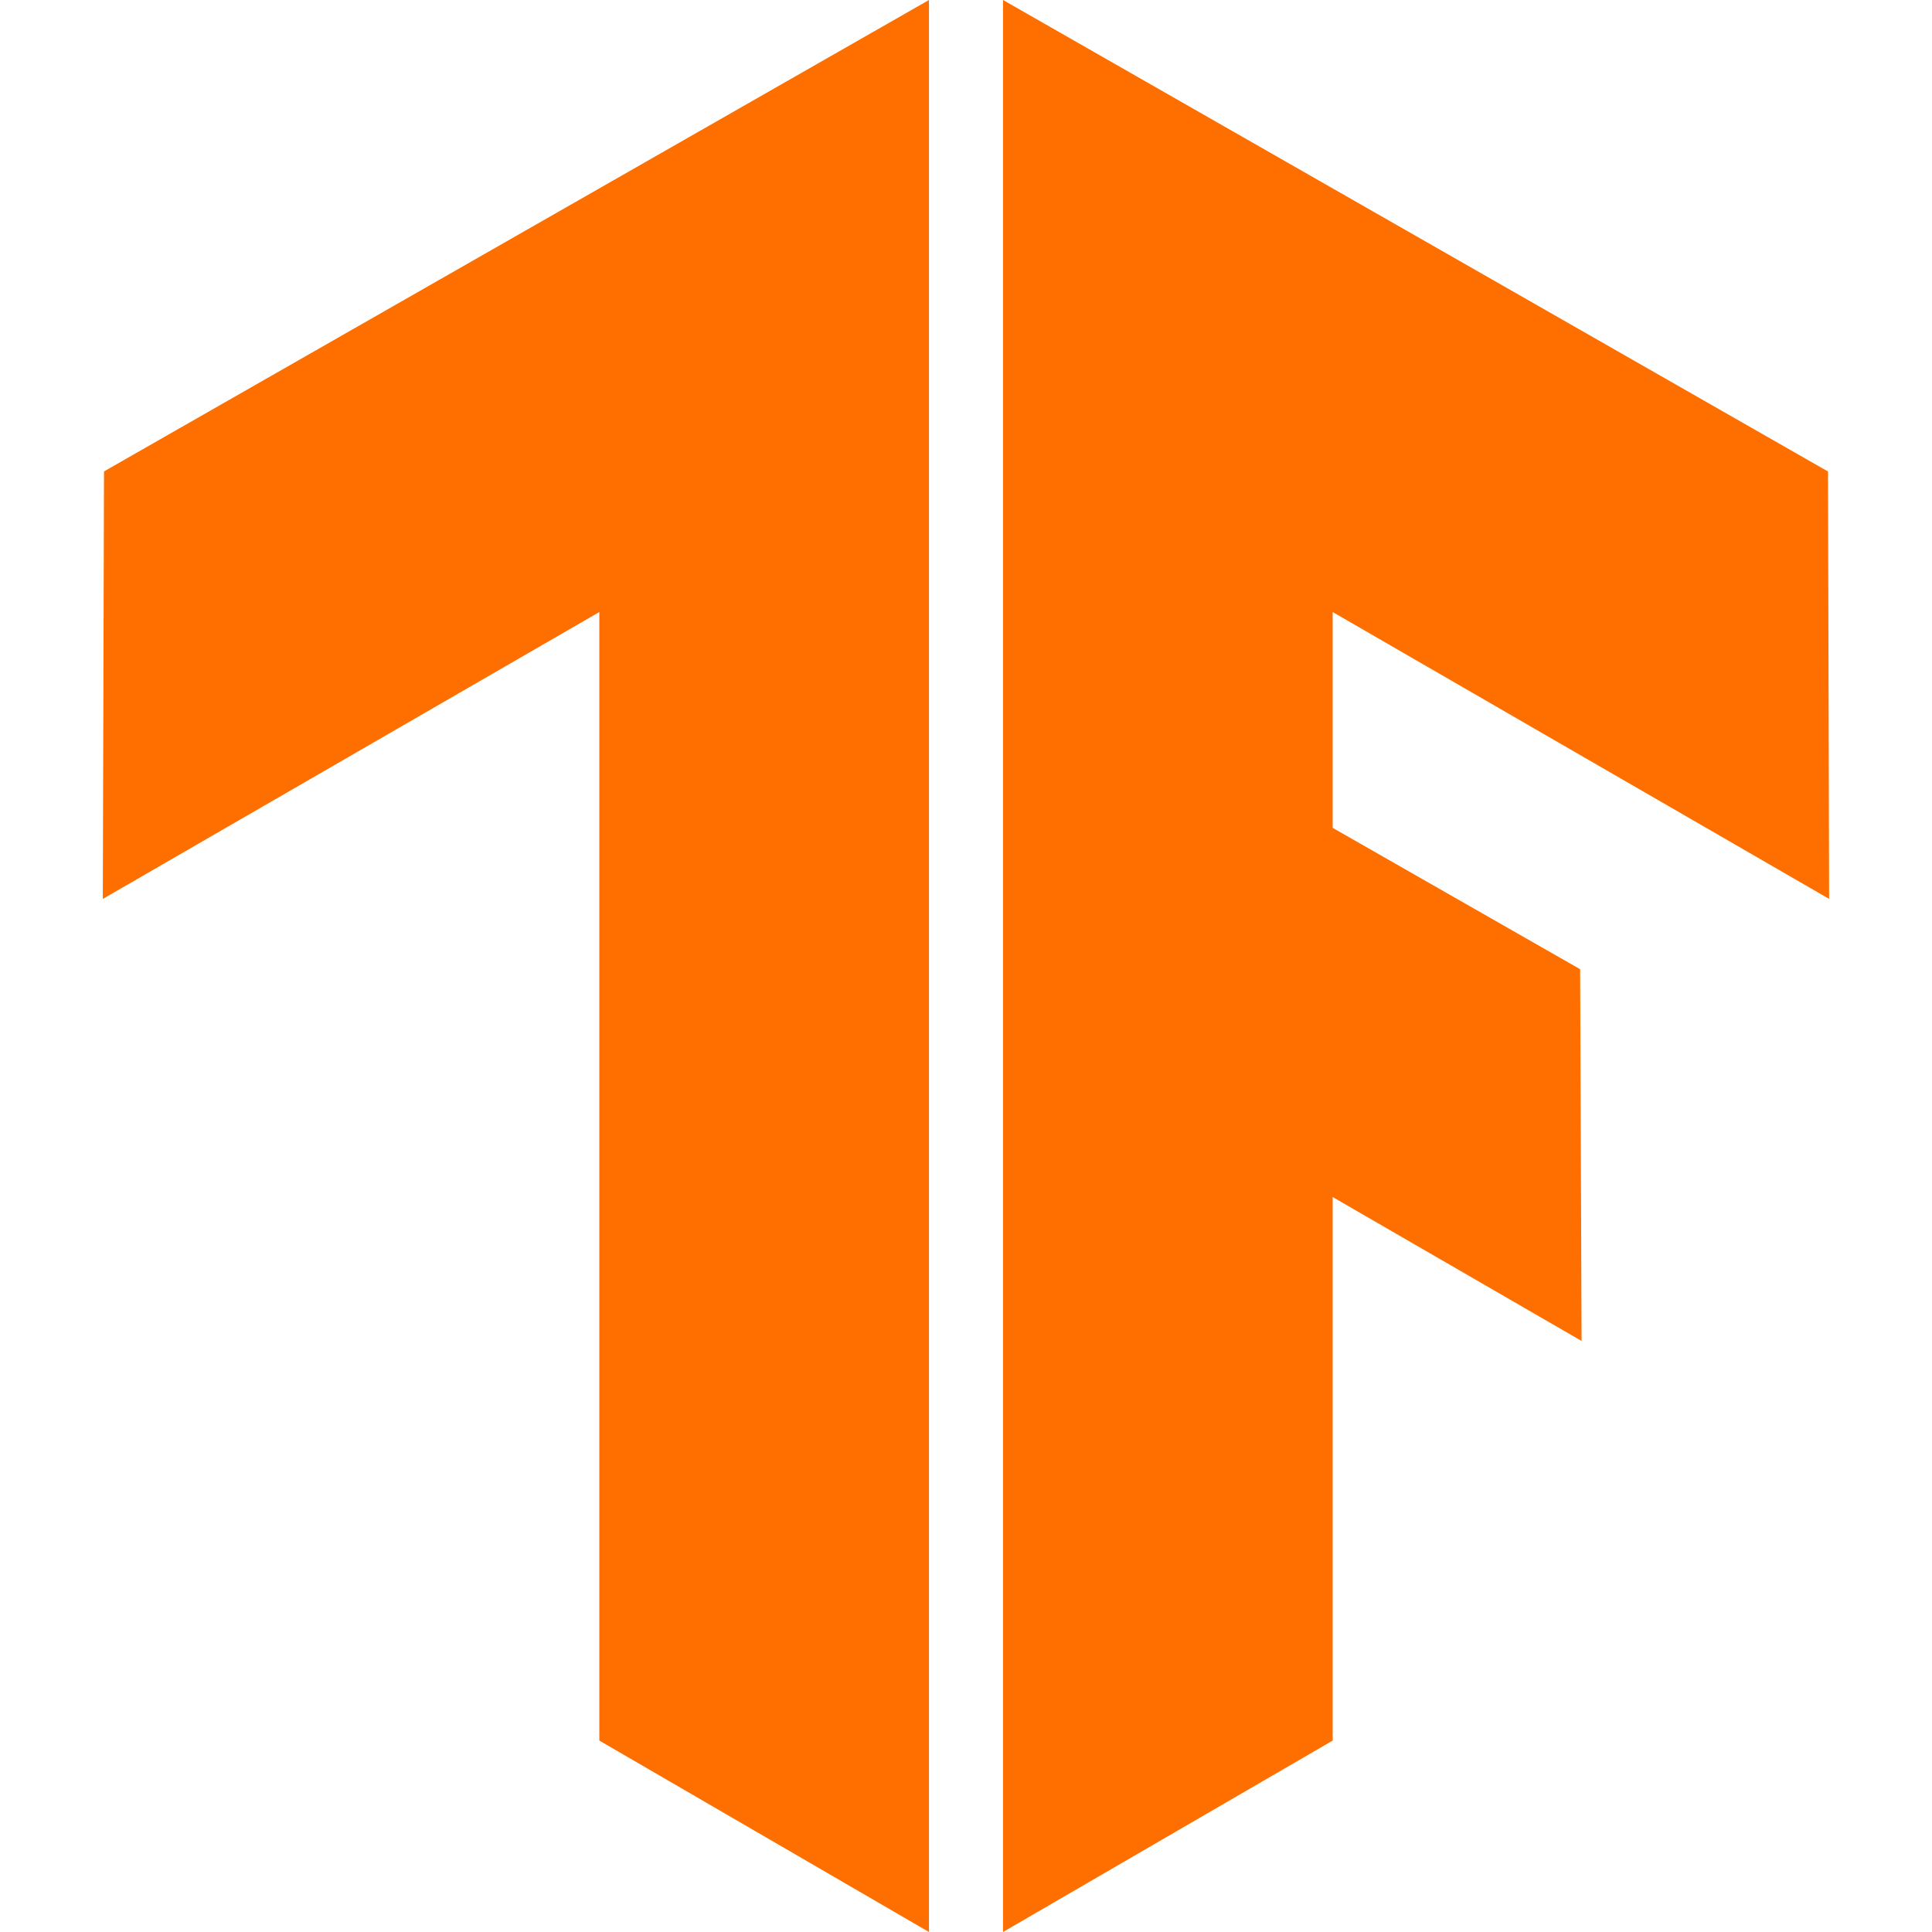
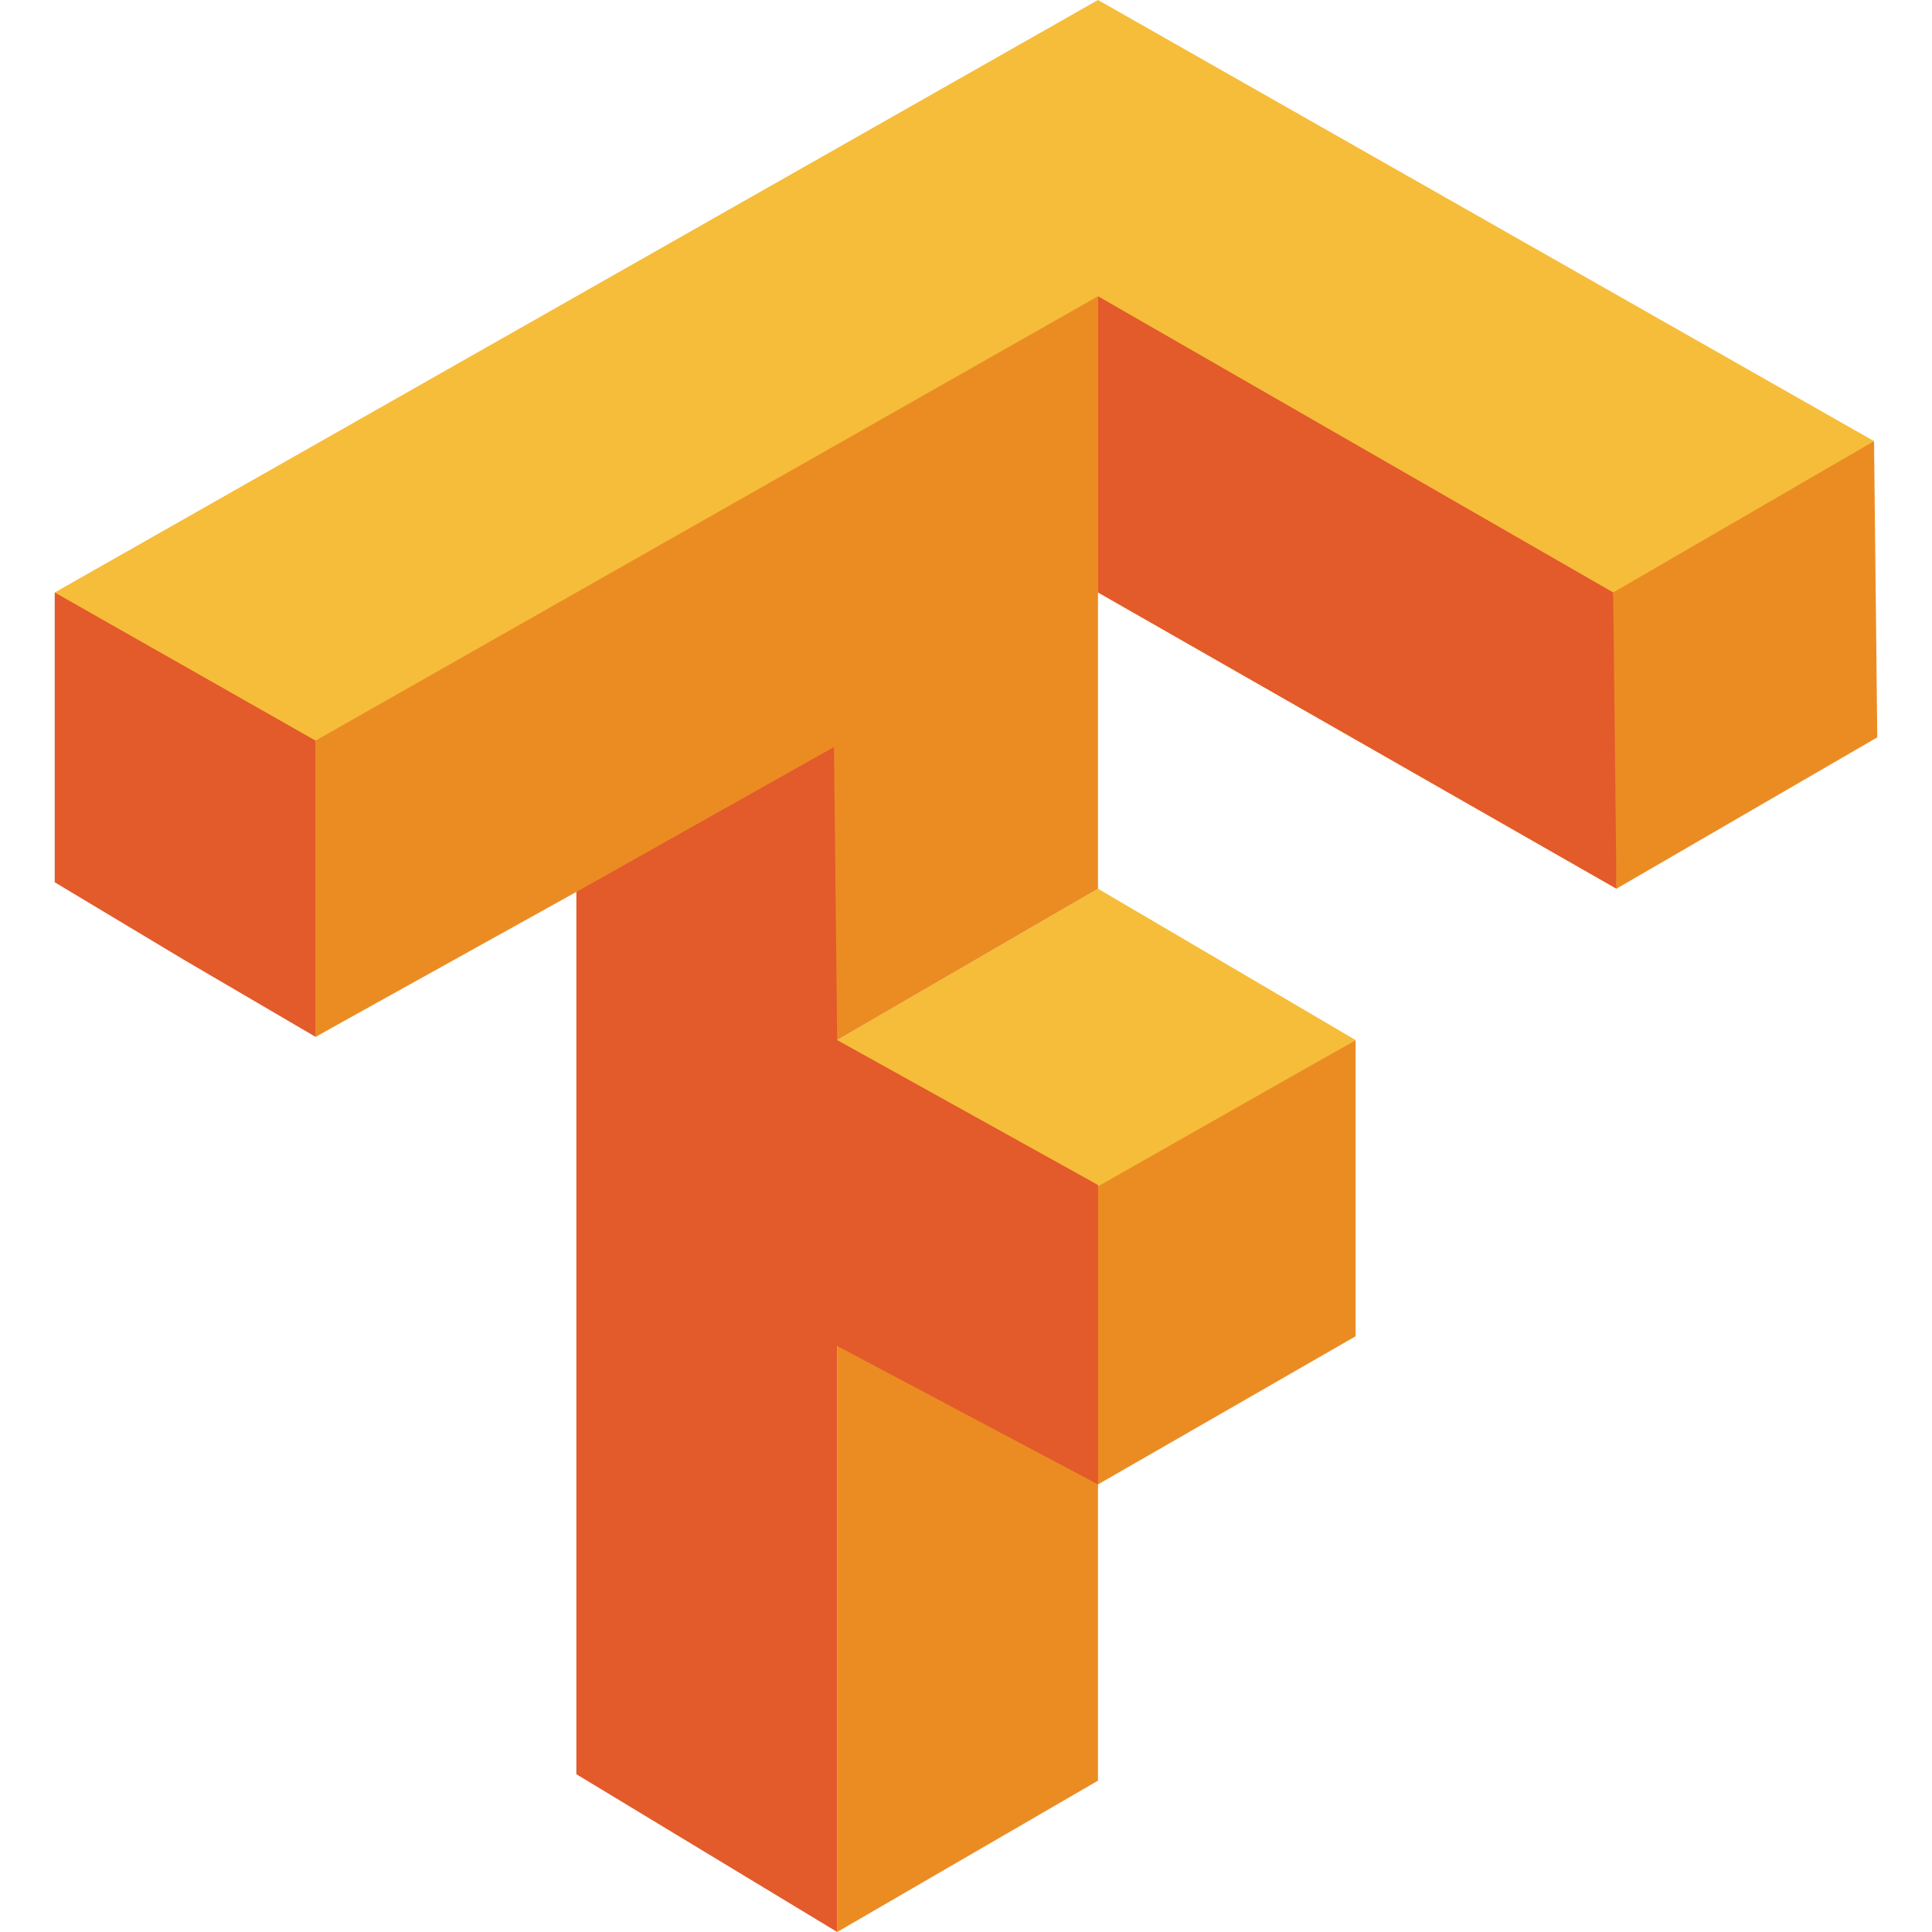
- <svg xmlns="http://www.w3.org/2000/svg" fill="#FF6F00" role="img" viewBox="0 0 24 24">
-   <path d="M1.292 5.856L11.54 0v24l-4.095-2.378V7.603l-6.168 3.564.015-5.31zm21.43 5.311l-.014-5.31L12.46 0v24l4.095-2.378V14.87l3.092 1.788-.018-4.618-3.074-1.756V7.603l6.168 3.564z" />
+ <svg xmlns="http://www.w3.org/2000/svg" stroke-miterlimit="1.414" width="64" height="64" fill-rule="evenodd" stroke-linejoin="round">
+   <path d="M27.733 34.453l8.64-5.013 8.533 5.013-8.533 4.907-8.64-4.8zM1.813 19.627L36.373 0 62.08 14.613 53.547 29.44l-17.173-9.813-25.92 14.72z" fill="#f6bd3a" fill-rule="nonzero" />
+   <path d="M27.733 54.08v-9.813l8.533-4.907 8.64-4.907v9.813l-8.533 4.907v9.813L27.733 64zm0-19.627l-8.64-4.907-8.64 4.8v-9.813l25.92-14.72V29.44zm25.707-9.92v-4.907l8.64-5.013.107 9.813-8.64 5.013z" fill="#eb8c23" fill-rule="nonzero" />
+   <path d="M19.093 58.773V29.547l8.533-4.8.107 9.707 8.64 4.8v9.92l-8.64-4.587V64zM6.08 31.787l-4.267-2.56v-9.6l8.64 4.907v9.813l-4.373-2.56zm30.293-12.16V9.813l17.067 9.813.107 9.813-17.173-9.813z" fill="#e35a2b" fill-rule="nonzero" />
</svg>
